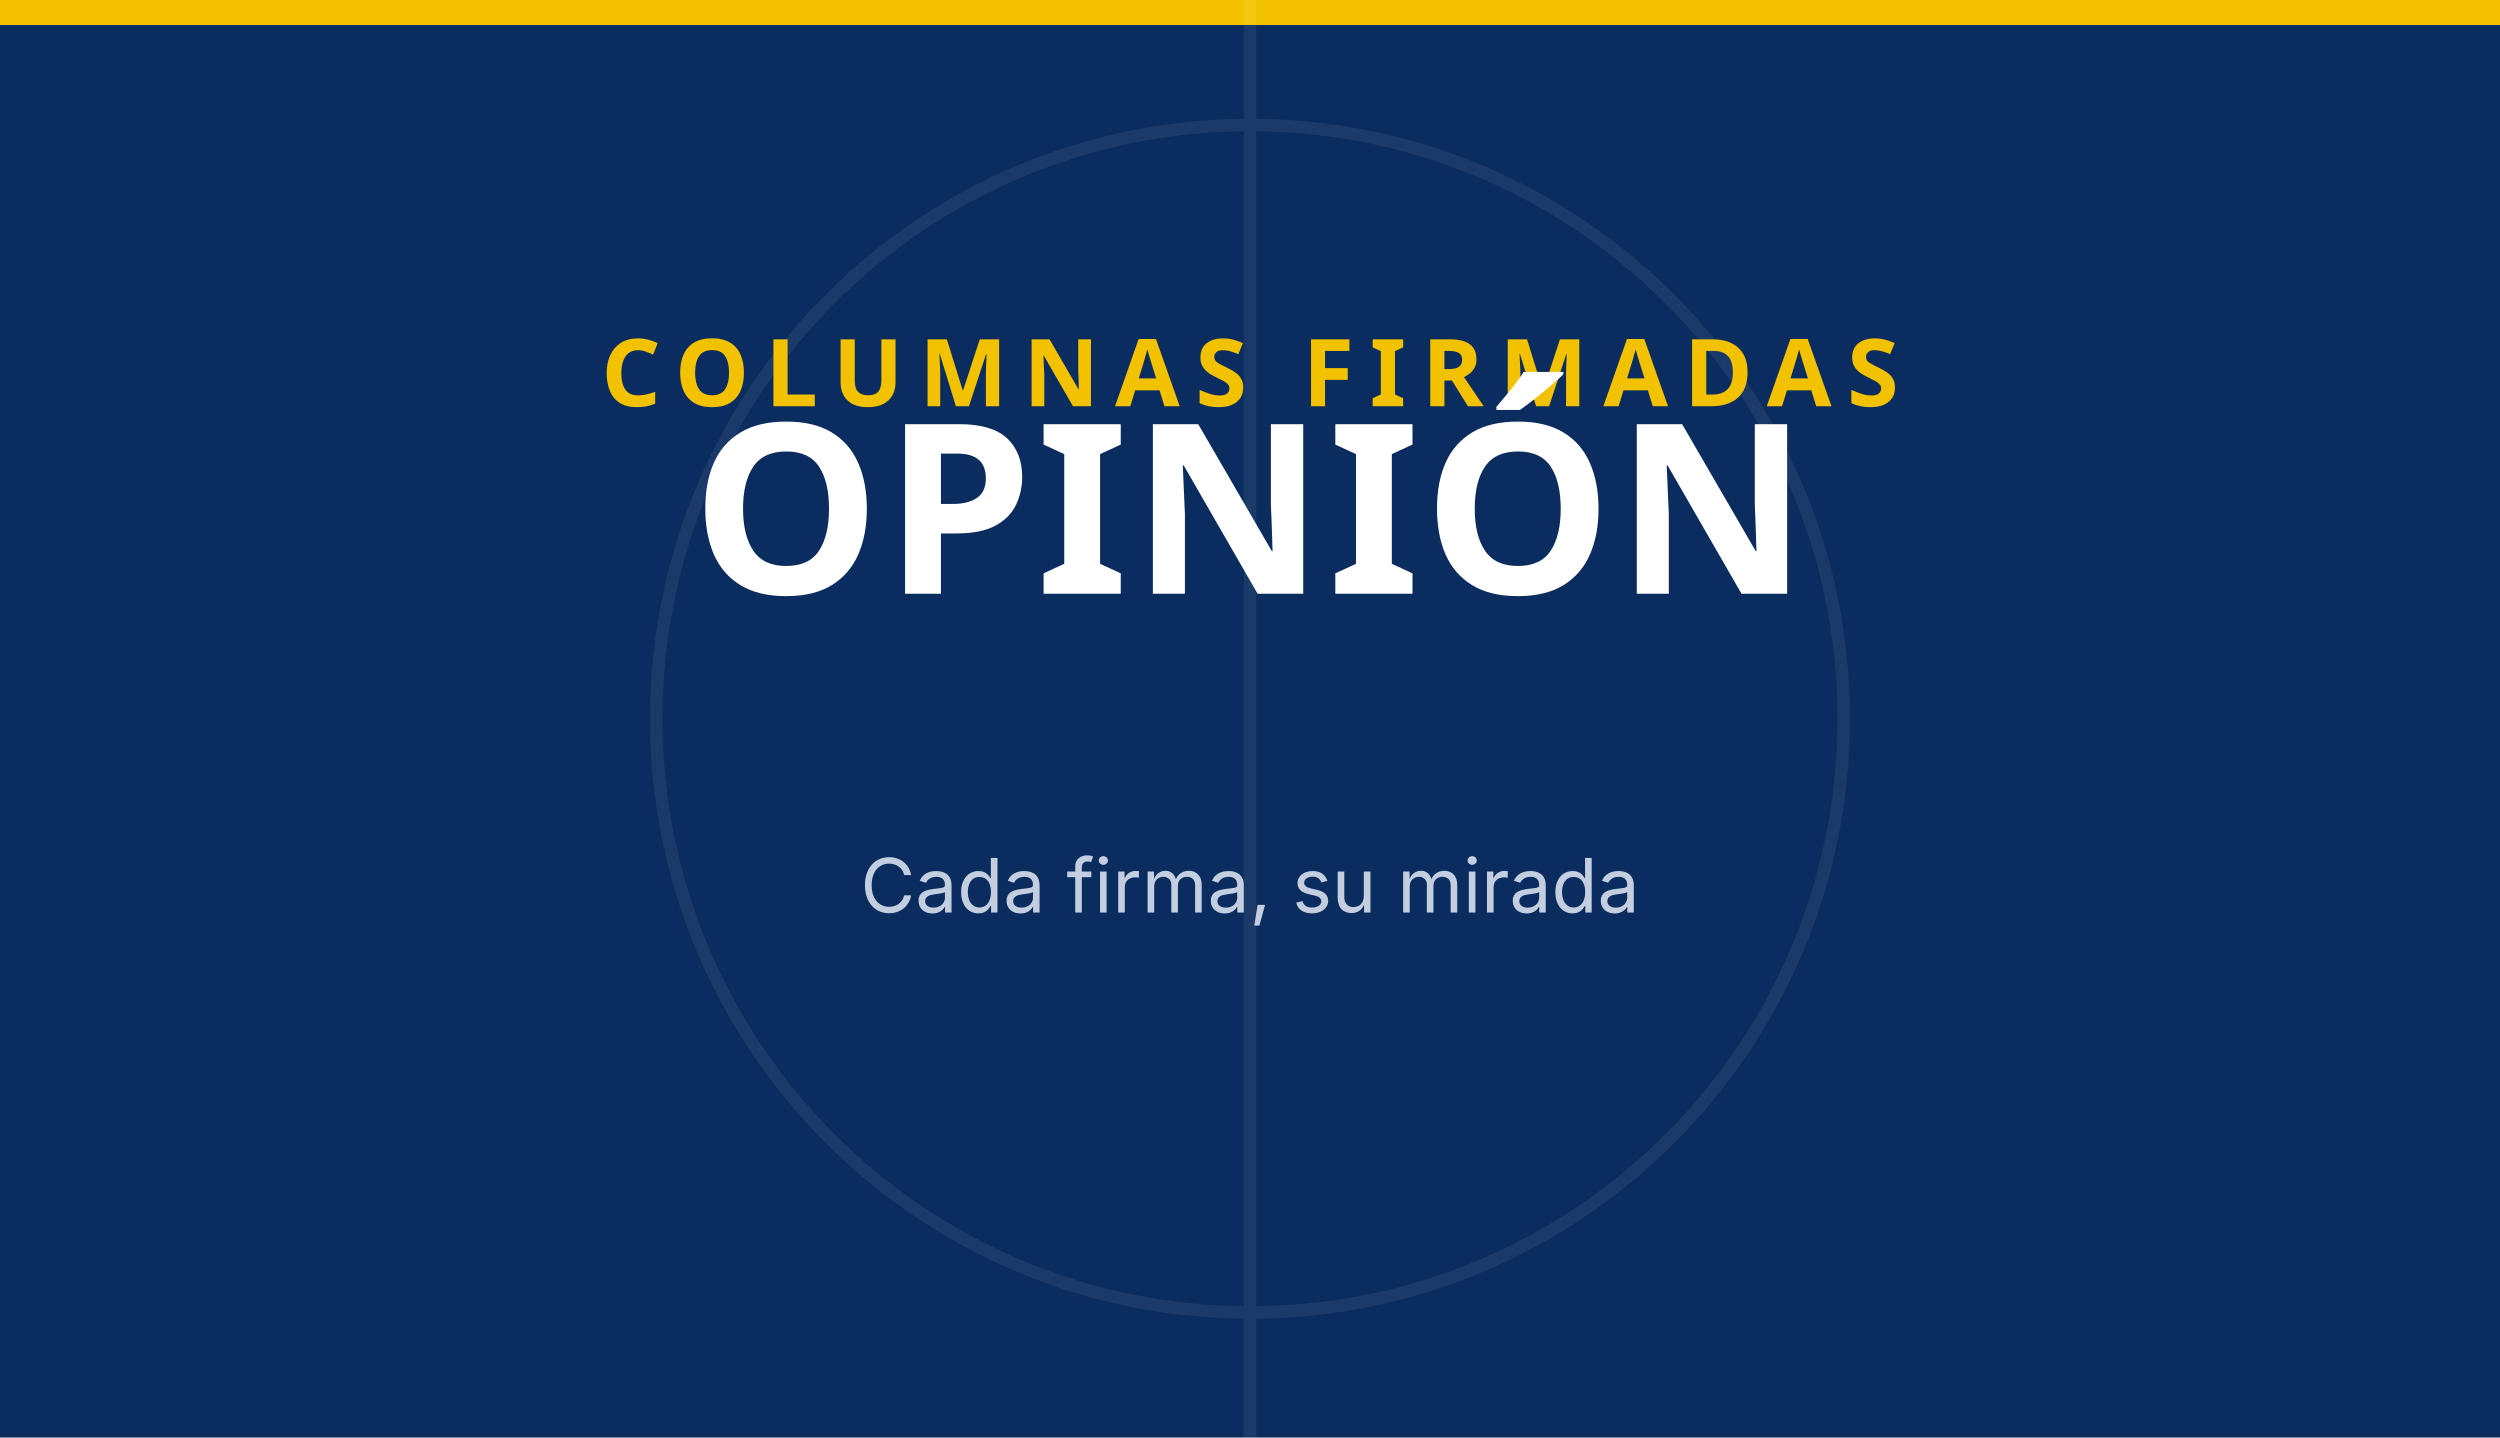
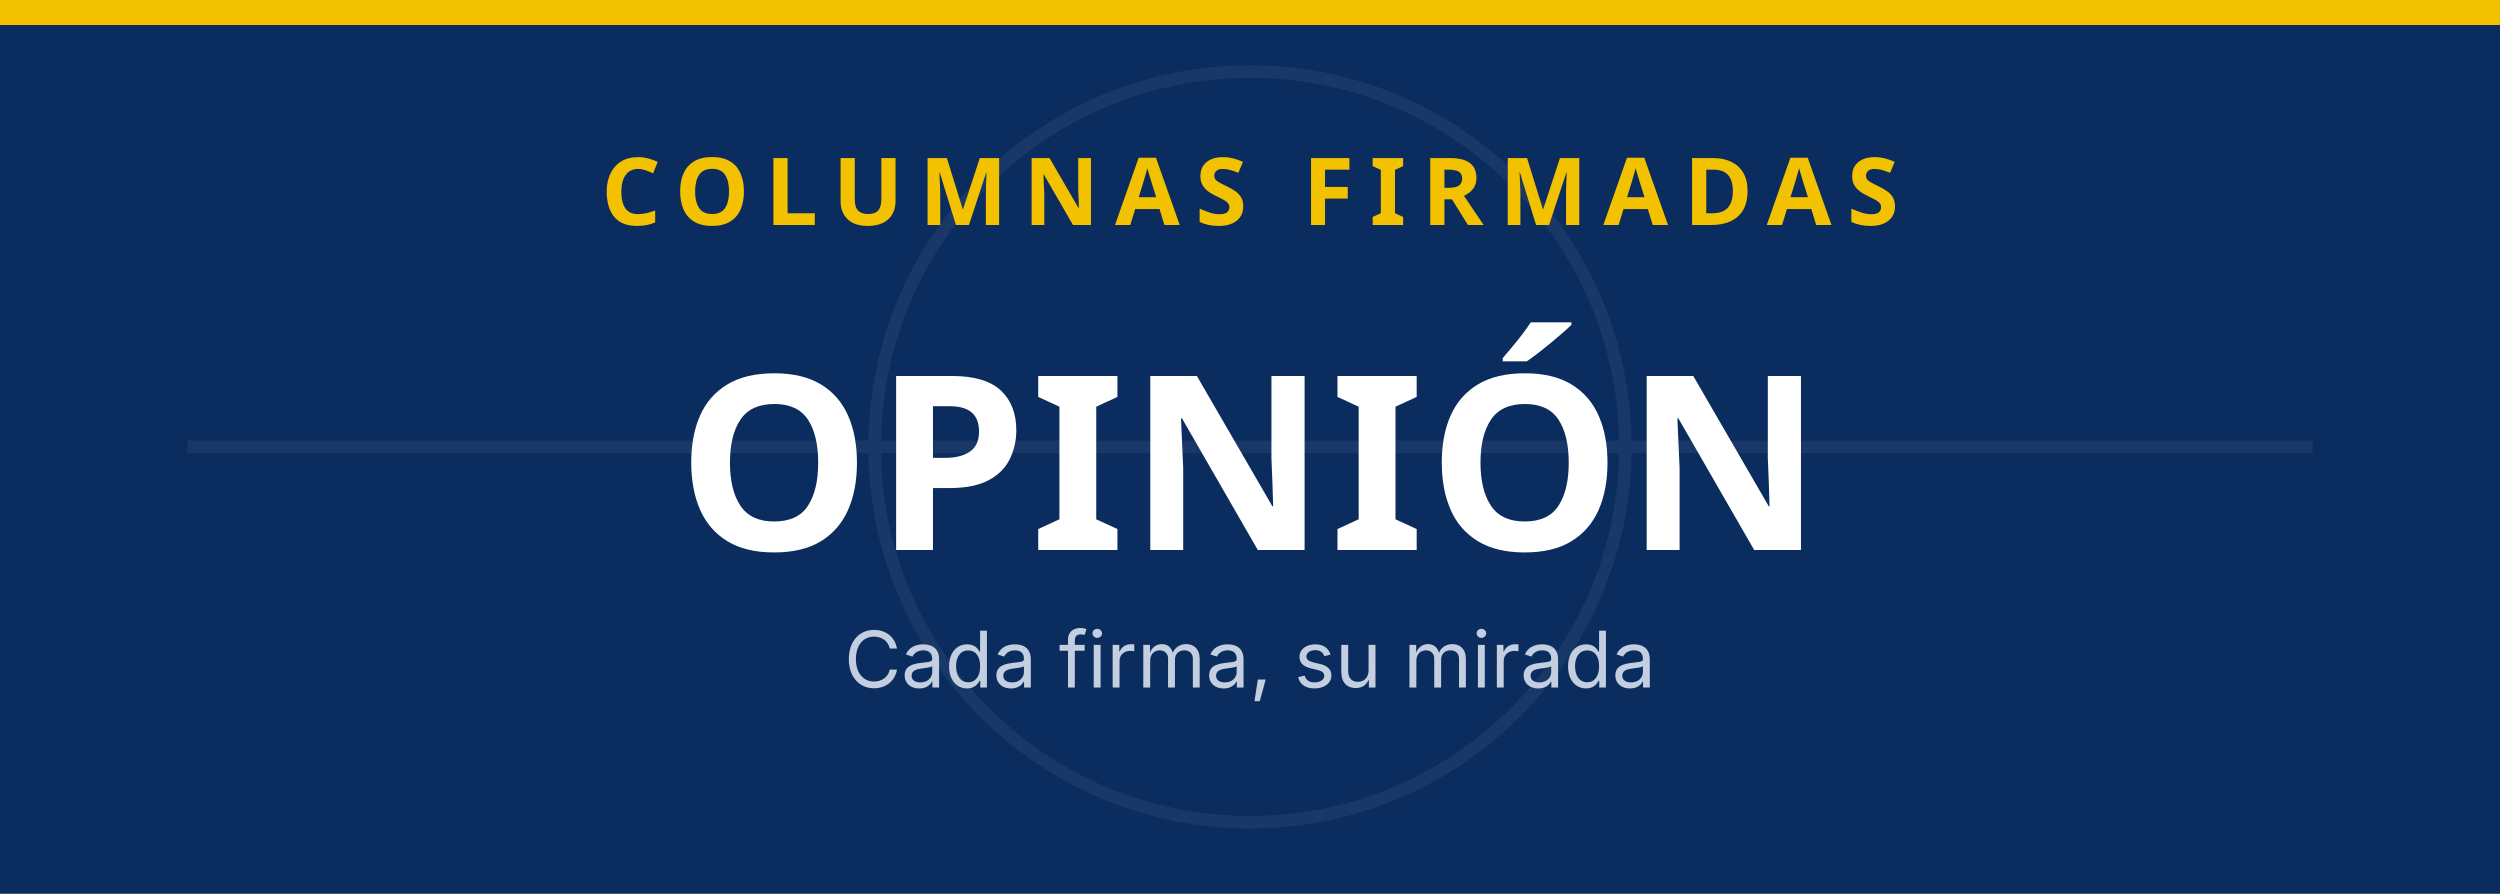
- <svg xmlns="http://www.w3.org/2000/svg" viewBox="0 0 800 460" width="800" height="460">
-   <rect width="800" height="460" fill="#0B2C5E" />
+ <svg xmlns="http://www.w3.org/2000/svg" viewBox="0 0 800 286" width="800" height="286">
+   <rect width="800" height="286" fill="#0B2C5E" />
  <rect width="800" height="8" fill="#F2C200" />
-   <g opacity="0.07">
-     <circle cx="400" cy="230" r="190" fill="none" stroke="#FFFFFF" stroke-width="4" />
-     <line x1="400" y1="0" x2="400" y2="460" stroke="#FFFFFF" stroke-width="4" />
+   <g opacity="0.06">
+     <circle cx="400" cy="143" r="120.12" fill="none" stroke="#FFFFFF" stroke-width="4" />
+     <line x1="60" y1="143" x2="740" y2="143" stroke="#FFFFFF" stroke-width="4" />
  </g>
-   <text x="400" y="130" text-anchor="middle" font-family="Barlow Condensed, Oswald, sans-serif" font-size="30" font-weight="700" fill="#F2C200" letter-spacing="5">COLUMNAS FIRMADAS</text>
-   <text text-anchor="middle" font-family="Barlow Condensed, Oswald, sans-serif" font-size="76" font-weight="700" fill="#FFFFFF" letter-spacing="1">
-     <tspan x="400" y="190">OPINIÓN</tspan>
+   <text x="400" y="72" text-anchor="middle" font-family="Barlow Condensed, Oswald, sans-serif" font-size="30" font-weight="700" fill="#F2C200" letter-spacing="5">COLUMNAS FIRMADAS</text>
+   <text text-anchor="middle" font-family="Barlow Condensed, Oswald, sans-serif" font-size="78" font-weight="700" fill="#FFFFFF" letter-spacing="1">
+     <tspan x="400" y="176">OPINIÓN</tspan>
  </text>
-   <text x="400" y="292" text-anchor="middle" font-family="Inter, system-ui, sans-serif" font-size="24" fill="#C3CFE0">Cada firma, su mirada</text>
+   <text x="400" y="220" text-anchor="middle" font-family="Inter, system-ui, sans-serif" font-size="25" fill="#C3CFE0">Cada firma, su mirada</text>
</svg>
